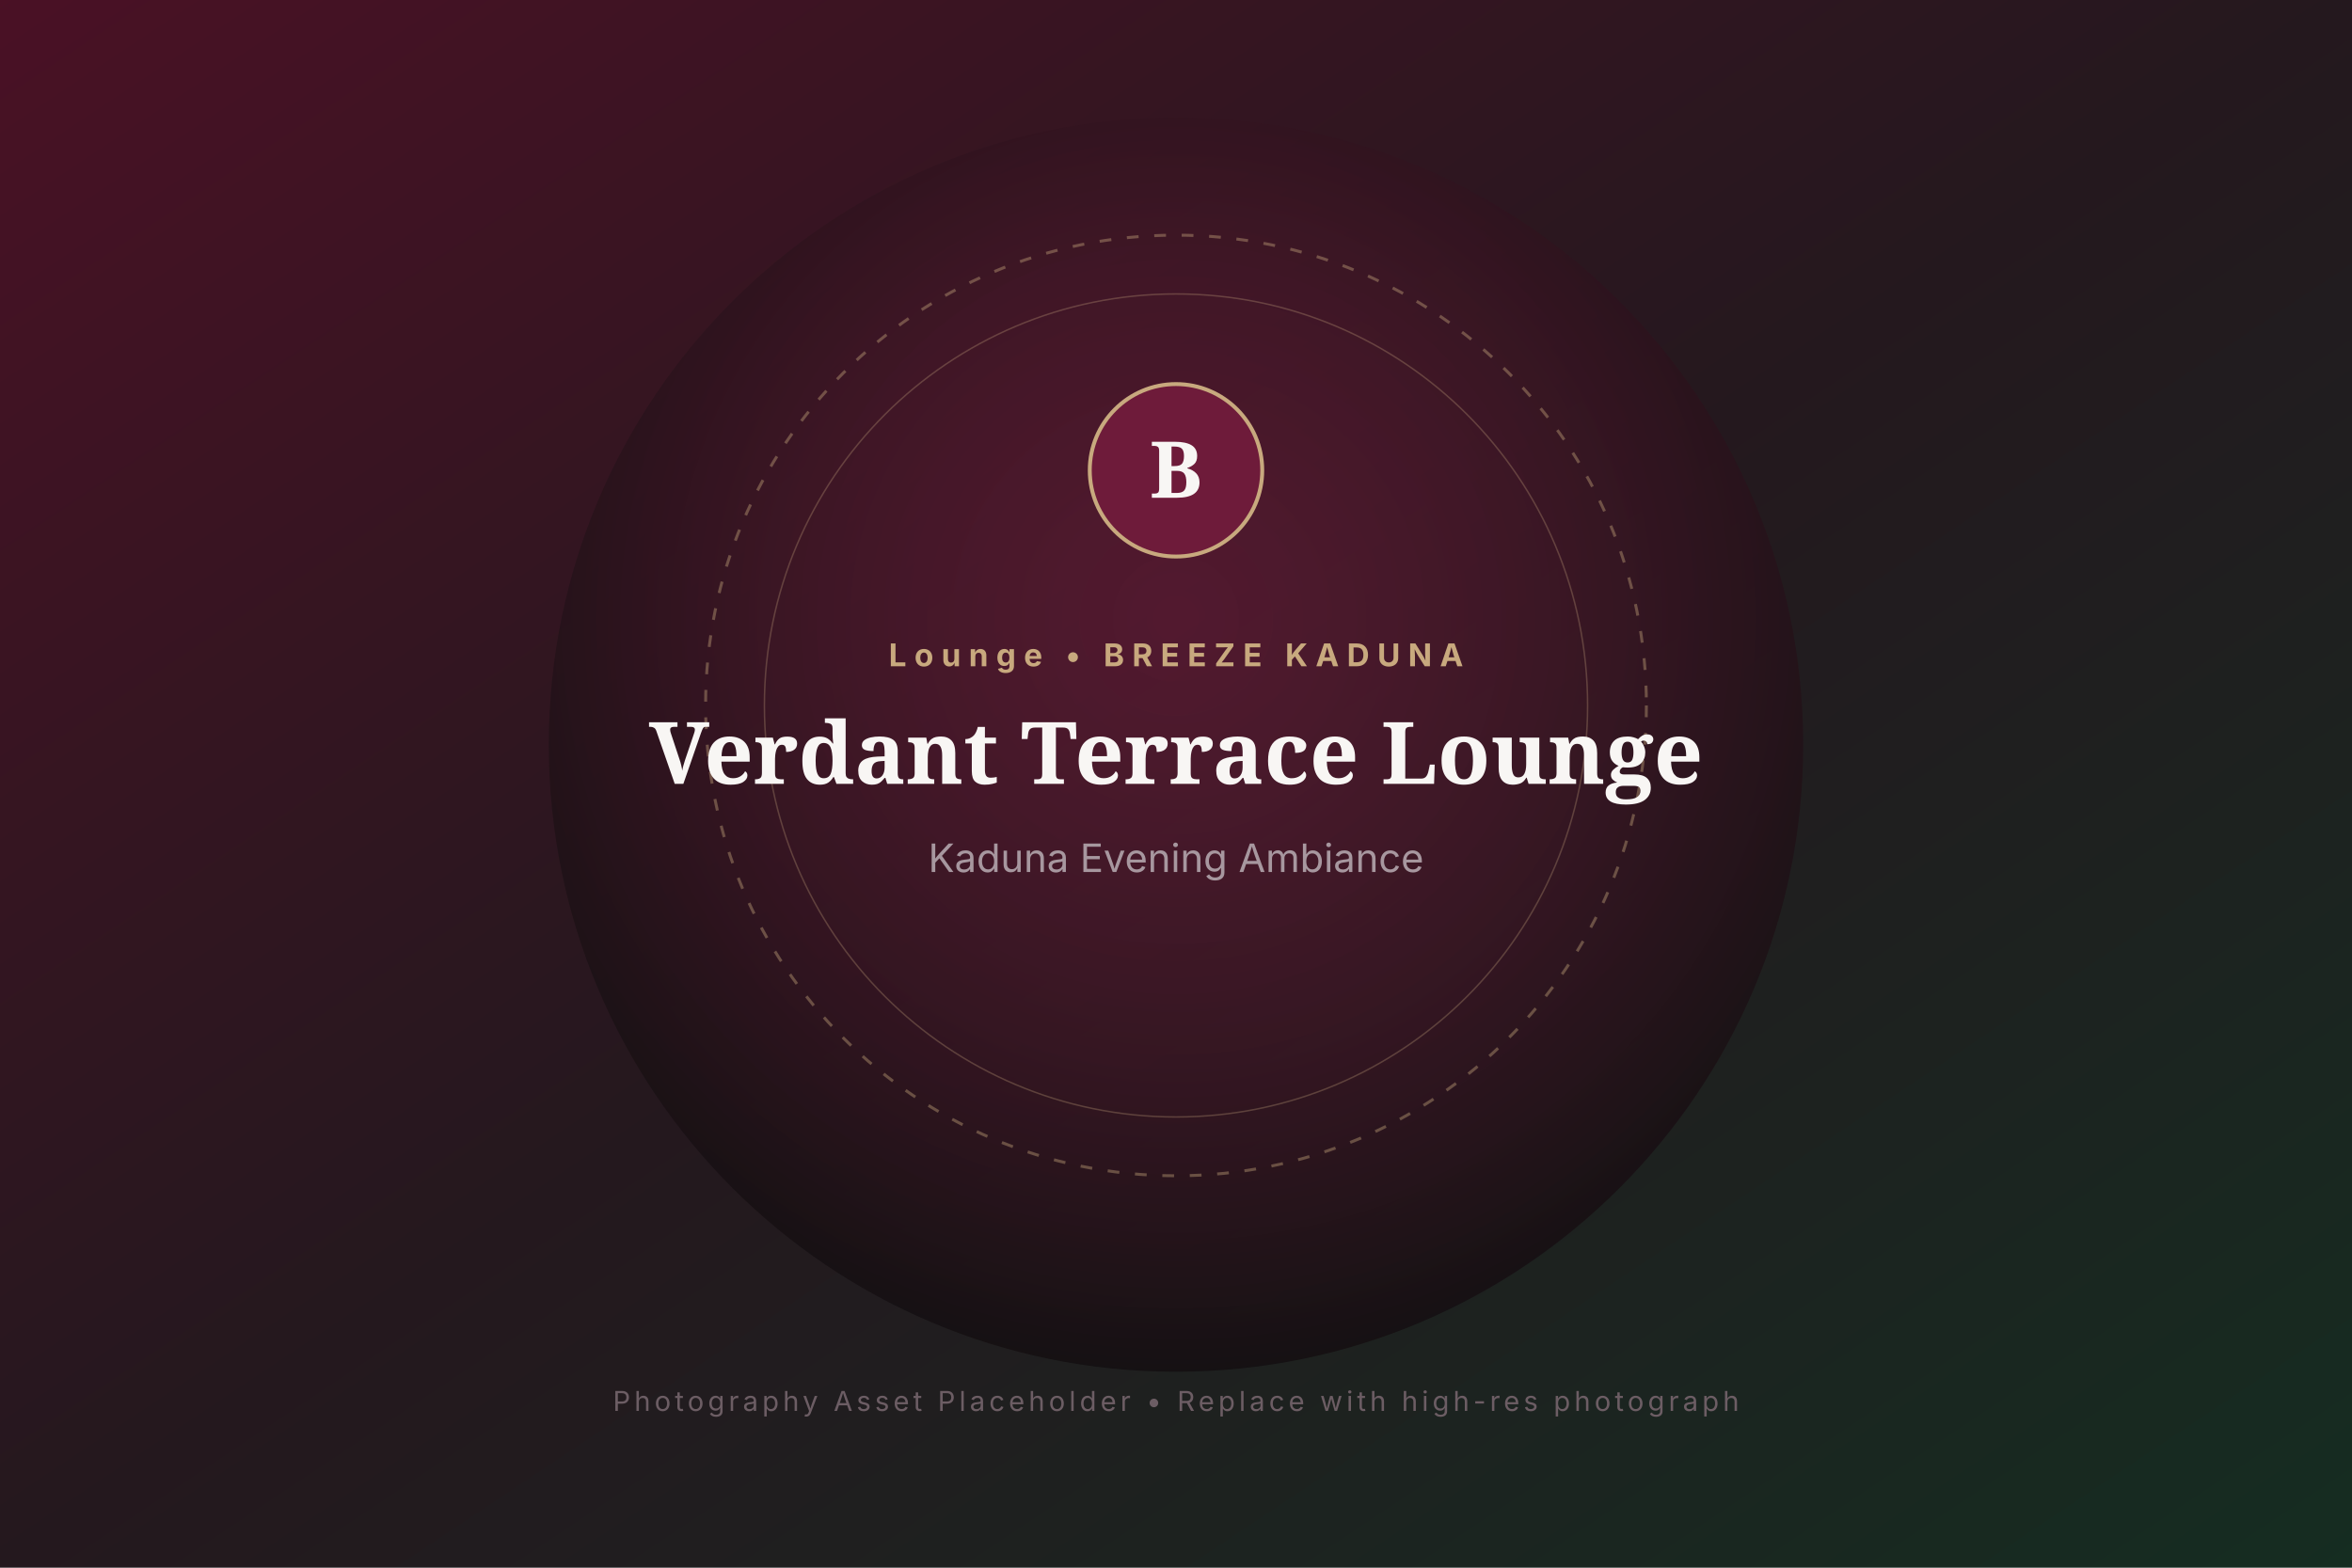
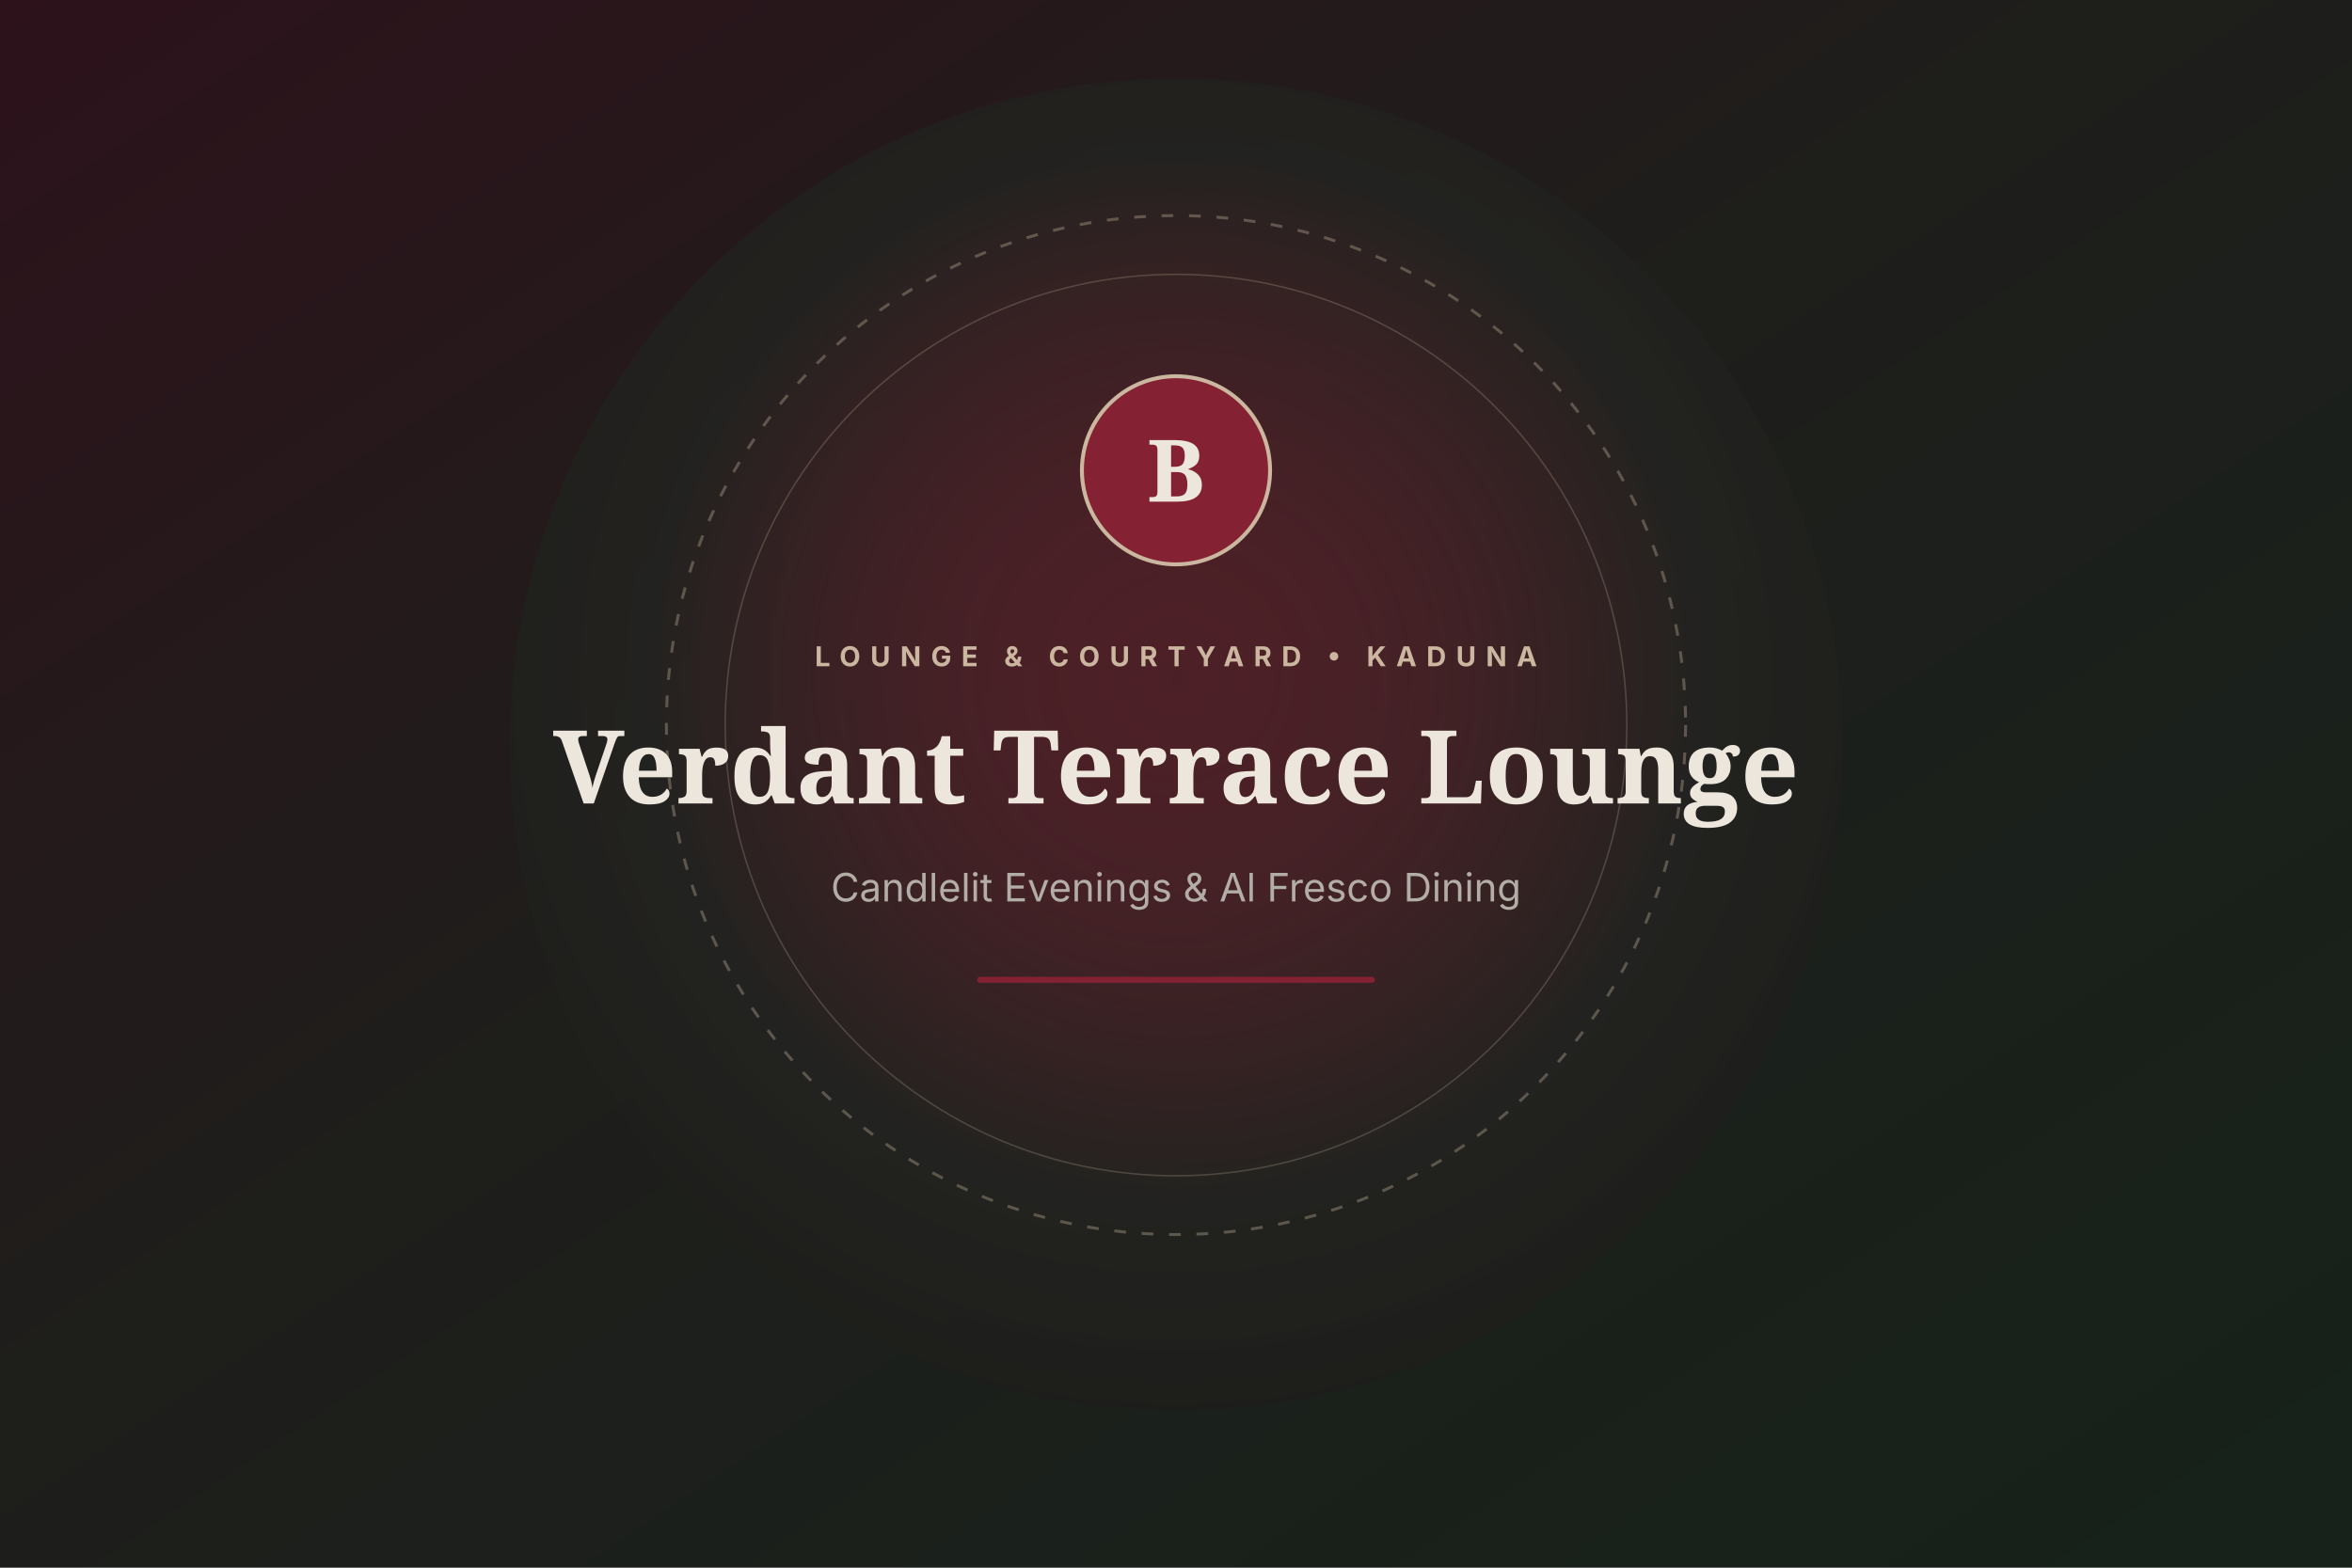
<svg xmlns="http://www.w3.org/2000/svg" viewBox="0 0 1200 800" width="100%" height="100%">
  <defs>
    <linearGradient id="bg" x1="0%" y1="0%" x2="100%" y2="100%">
-       <stop offset="0%" stop-color="#4A1125" />
-       <stop offset="50%" stop-color="#24181E" />
-       <stop offset="100%" stop-color="#152D21" />
+       <stop offset="0%" stop-color="#2D121B" />
+       <stop offset="45%" stop-color="#1E1E1B" />
+       <stop offset="100%" stop-color="#16221A" />
    </linearGradient>
-     <radialGradient id="glow" cx="50%" cy="40%" r="60%">
-       <stop offset="0%" stop-color="#6E1B3A" stop-opacity="0.6" />
-       <stop offset="100%" stop-color="#141012" stop-opacity="0.95" />
+     <radialGradient id="ambience" cx="50%" cy="45%" r="65%">
+       <stop offset="0%" stop-color="#842234" stop-opacity="0.45" />
+       <stop offset="60%" stop-color="#232320" stop-opacity="0.9" />
+       <stop offset="100%" stop-color="#1A1A18" stop-opacity="1" />
    </radialGradient>
+     <linearGradient id="gold" x1="0%" y1="0%" x2="100%" y2="0%">
+       <stop offset="0%" stop-color="#E2D4C0" />
+       <stop offset="100%" stop-color="#CBB79F" />
+     </linearGradient>
  </defs>
  <rect width="1200" height="800" fill="url(#bg)" />
-   <circle cx="600" cy="380" r="320" fill="url(#glow)" />
-   <circle cx="600" cy="360" r="240" fill="none" stroke="#C8A97E" stroke-width="1.5" stroke-dasharray="6,8" opacity="0.4" />
-   <circle cx="600" cy="360" r="210" fill="none" stroke="#C8A97E" stroke-width="0.75" opacity="0.3" />
+   <circle cx="600" cy="380" r="340" fill="url(#ambience)" />
+   <circle cx="600" cy="370" r="260" fill="none" stroke="#CBB79F" stroke-width="1.5" stroke-dasharray="6,8" opacity="0.35" />
+   <circle cx="600" cy="370" r="230" fill="none" stroke="#CBB79F" stroke-width="0.75" opacity="0.25" />
  <g transform="translate(600, 240)">
-     <circle cx="0" cy="0" r="44" fill="#6E1B3A" stroke="#C8A97E" stroke-width="2" />
-     <text x="0" y="14" font-family="Playfair Display, Georgia, serif" font-size="40" font-weight="bold" fill="#F8F6F4" text-anchor="middle">B</text>
+     <circle cx="0" cy="0" r="48" fill="#842234" stroke="#CBB79F" stroke-width="2" />
+     <text x="0" y="16" font-family="'Bodoni Moda', 'Playfair Display', Georgia, serif" font-size="44" font-weight="800" fill="#EDE6DC" text-anchor="middle">B</text>
  </g>
-   <text x="600" y="340" font-family="system-ui, -apple-system, sans-serif" font-size="16" font-weight="700" letter-spacing="4" fill="#C8A97E" text-anchor="middle" text-transform="uppercase">
-     Lounge • BREEZE KADUNA
+   <text x="600" y="340" font-family="'Inter', system-ui, sans-serif" font-size="14" font-weight="700" letter-spacing="5" fill="#CBB79F" text-anchor="middle" text-transform="uppercase">
+     LOUNGE &amp; COURTYARD • KADUNA
  </text>
-   <text x="600" y="400" font-family="Playfair Display, Georgia, serif" font-size="44" font-weight="600" fill="#F8F6F4" text-anchor="middle">
+   <text x="600" y="410" font-family="'Bodoni Moda', 'Playfair Display', Georgia, serif" font-size="52" font-weight="700" fill="#EDE6DC" text-anchor="middle">
    Verdant Terrace Lounge
  </text>
-   <text x="600" y="445" font-family="system-ui, -apple-system, sans-serif" font-size="20" fill="#A7979F" text-anchor="middle">
-     Kaduna Evening Ambiance
+   <text x="600" y="460" font-family="'Inter', system-ui, sans-serif" font-size="20" font-weight="400" fill="#B2ADA5" text-anchor="middle">
+     Candlelit Evenings &amp; Al Fresco Dining
  </text>
-   <text x="600" y="720" font-family="system-ui, -apple-system, sans-serif" font-size="14" letter-spacing="2" fill="#6C5D64" text-anchor="middle" text-transform="uppercase">
-     Photography Asset Placeholder • Replace with high-res photograph
-   </text>
+   <line x1="500" y1="500" x2="700" y2="500" stroke="#842234" stroke-width="3" stroke-linecap="round" />
</svg>
